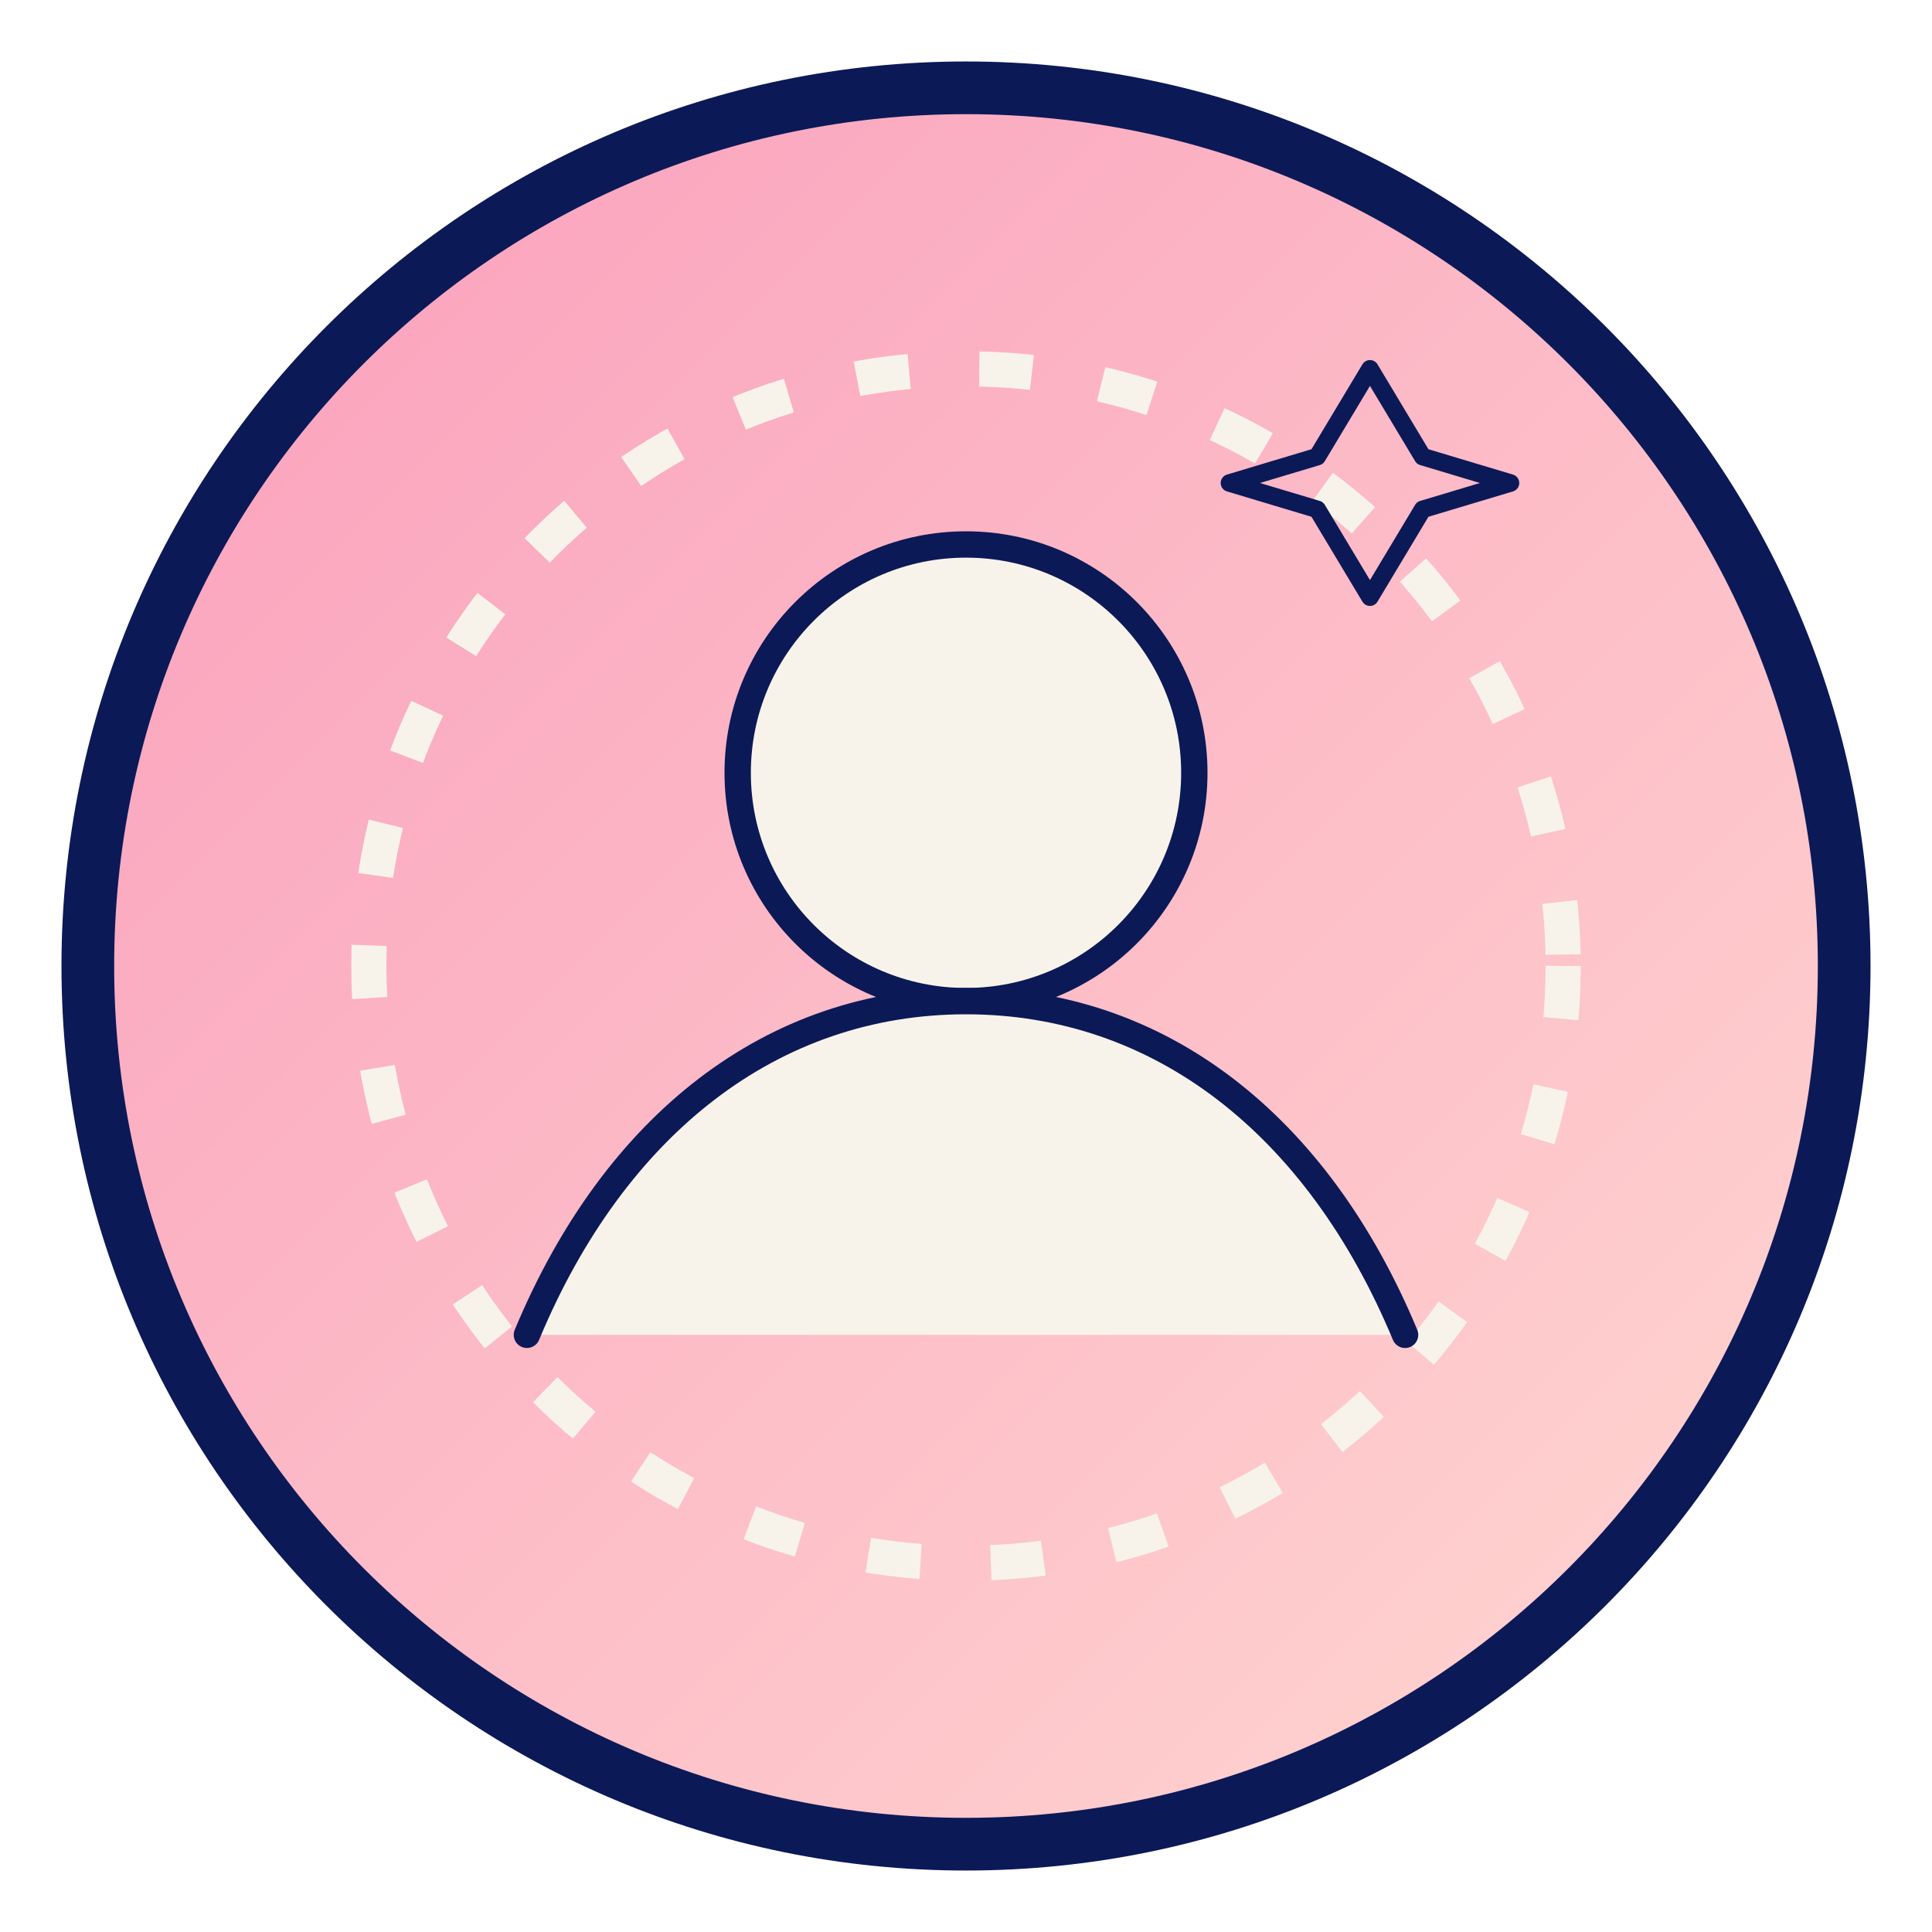
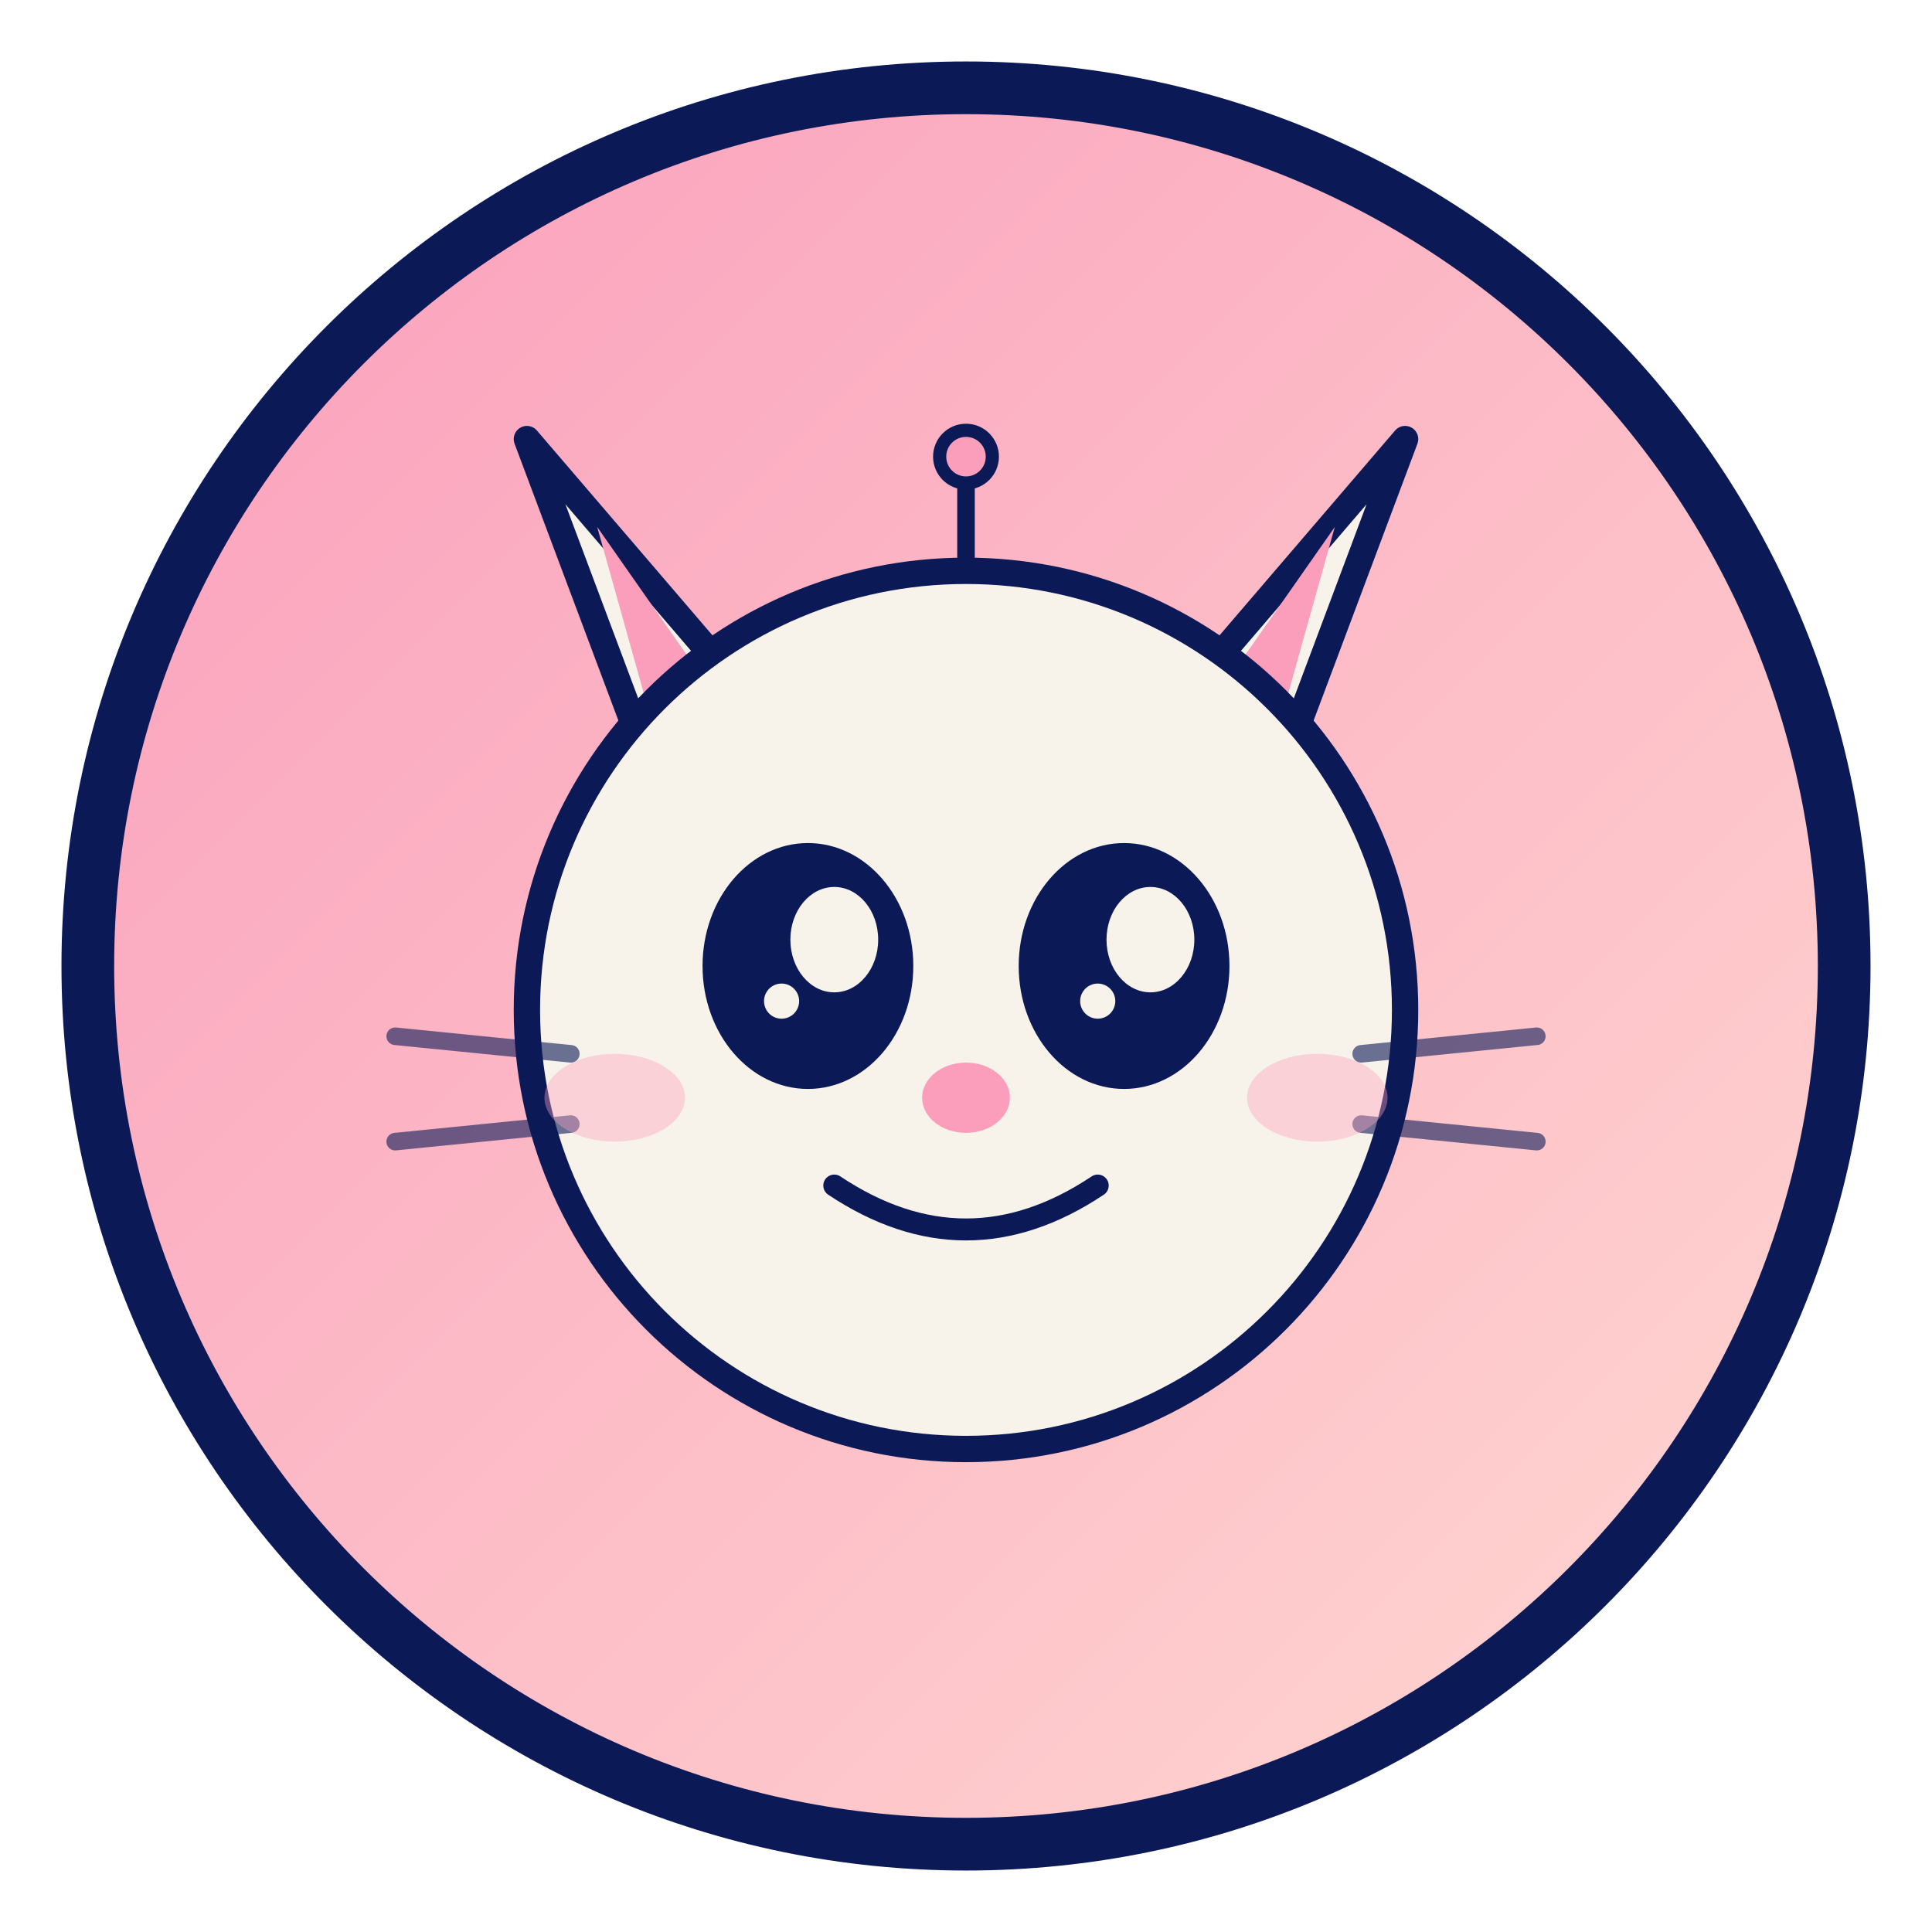
<svg xmlns="http://www.w3.org/2000/svg" width="220" height="220" viewBox="0 0 220 220" role="img" aria-labelledby="title desc">
  <defs>
    <linearGradient id="bgGrad" x1="0" y1="0" x2="1" y2="1">
      <stop offset="0%" stop-color="#FA9EBC" />
      <stop offset="100%" stop-color="#FFD8D1" />
    </linearGradient>
  </defs>
  <circle cx="110" cy="110" r="100" fill="url(#bgGrad)" stroke="#0B1957" stroke-width="6" />
-   <circle cx="110" cy="110" r="68" fill="none" stroke="#F8F3EA" stroke-width="4" stroke-dasharray="6 8" />
-   <circle cx="110" cy="88" r="26" fill="#F8F3EA" stroke="#0B1957" stroke-width="3" />
-   <path d="M60 152c10-24 28-38 50-38s40 14 50 38" fill="#F8F3EA" stroke="#0B1957" stroke-width="3" stroke-linecap="round" stroke-linejoin="round" />
-   <path d="M150 52l6-10 6 10m0 0l10 3-10 3m0 0l-6 10-6-10m0 0l-10-3 10-3" fill="none" stroke="#0B1957" stroke-width="2" stroke-linecap="round" stroke-linejoin="round" />
+   <polygon points="75,90 60,50 90,85" fill="#F8F3EA" stroke="#0B1957" stroke-width="3" stroke-linejoin="round" />
+   <polygon points="145,90 130,85 160,50" fill="#F8F3EA" stroke="#0B1957" stroke-width="3" stroke-linejoin="round" />
+   <polygon points="75,85 68,60 82,80" fill="#FA9EBC" stroke="none" />
+   <polygon points="145,85 138,80 152,60" fill="#FA9EBC" stroke="none" />
+   <circle cx="110" cy="115" r="50" fill="#F8F3EA" stroke="#0B1957" stroke-width="3" />
+   <ellipse cx="92" cy="110" rx="12" ry="14" fill="#0B1957" />
+   <ellipse cx="128" cy="110" rx="12" ry="14" fill="#0B1957" />
+   <ellipse cx="95" cy="107" rx="5" ry="6" fill="#F8F3EA" />
+   <ellipse cx="131" cy="107" rx="5" ry="6" fill="#F8F3EA" />
+   <circle cx="89" cy="114" r="2" fill="#F8F3EA" />
+   <circle cx="125" cy="114" r="2" fill="#F8F3EA" />
+   <ellipse cx="110" cy="125" rx="5" ry="4" fill="#FA9EBC" />
+   <line x1="65" y1="120" x2="45" y2="118" stroke="#0B1957" stroke-width="2" stroke-linecap="round" opacity="0.6" />
+   <line x1="65" y1="128" x2="45" y2="130" stroke="#0B1957" stroke-width="2" stroke-linecap="round" opacity="0.6" />
+   <line x1="155" y1="120" x2="175" y2="118" stroke="#0B1957" stroke-width="2" stroke-linecap="round" opacity="0.6" />
+   <line x1="155" y1="128" x2="175" y2="130" stroke="#0B1957" stroke-width="2" stroke-linecap="round" opacity="0.6" />
+   <path d="M 95 135 Q 110 145 125 135" fill="none" stroke="#0B1957" stroke-width="2.5" stroke-linecap="round" />
+   <ellipse cx="70" cy="125" rx="8" ry="5" fill="#FA9EBC" opacity="0.4" />
+   <ellipse cx="150" cy="125" rx="8" ry="5" fill="#FA9EBC" opacity="0.4" />
+   <line x1="110" y1="65" x2="110" y2="55" stroke="#0B1957" stroke-width="2" stroke-linecap="round" />
+   <circle cx="110" cy="52" r="3" fill="#FA9EBC" stroke="#0B1957" stroke-width="1.5" />
</svg>
